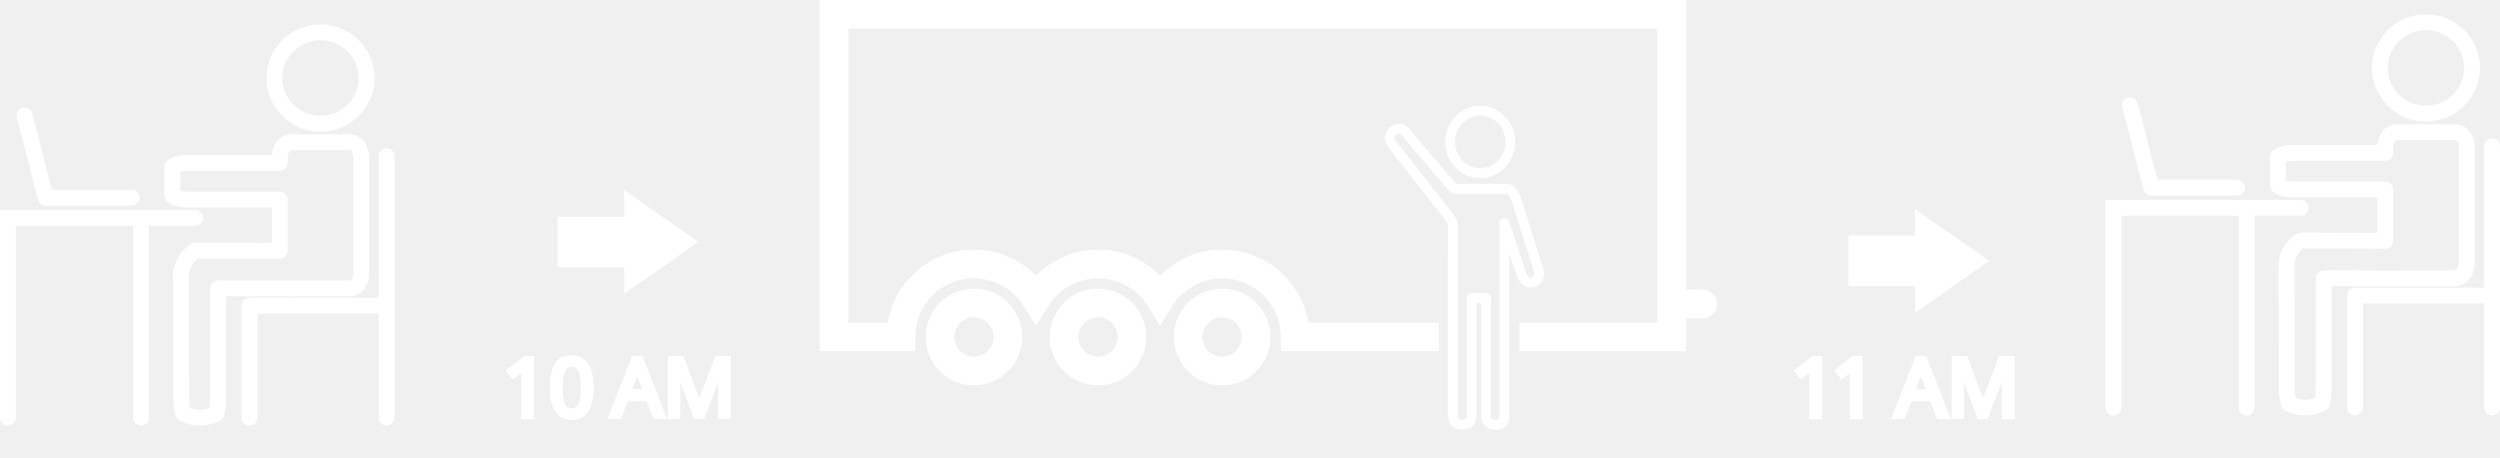
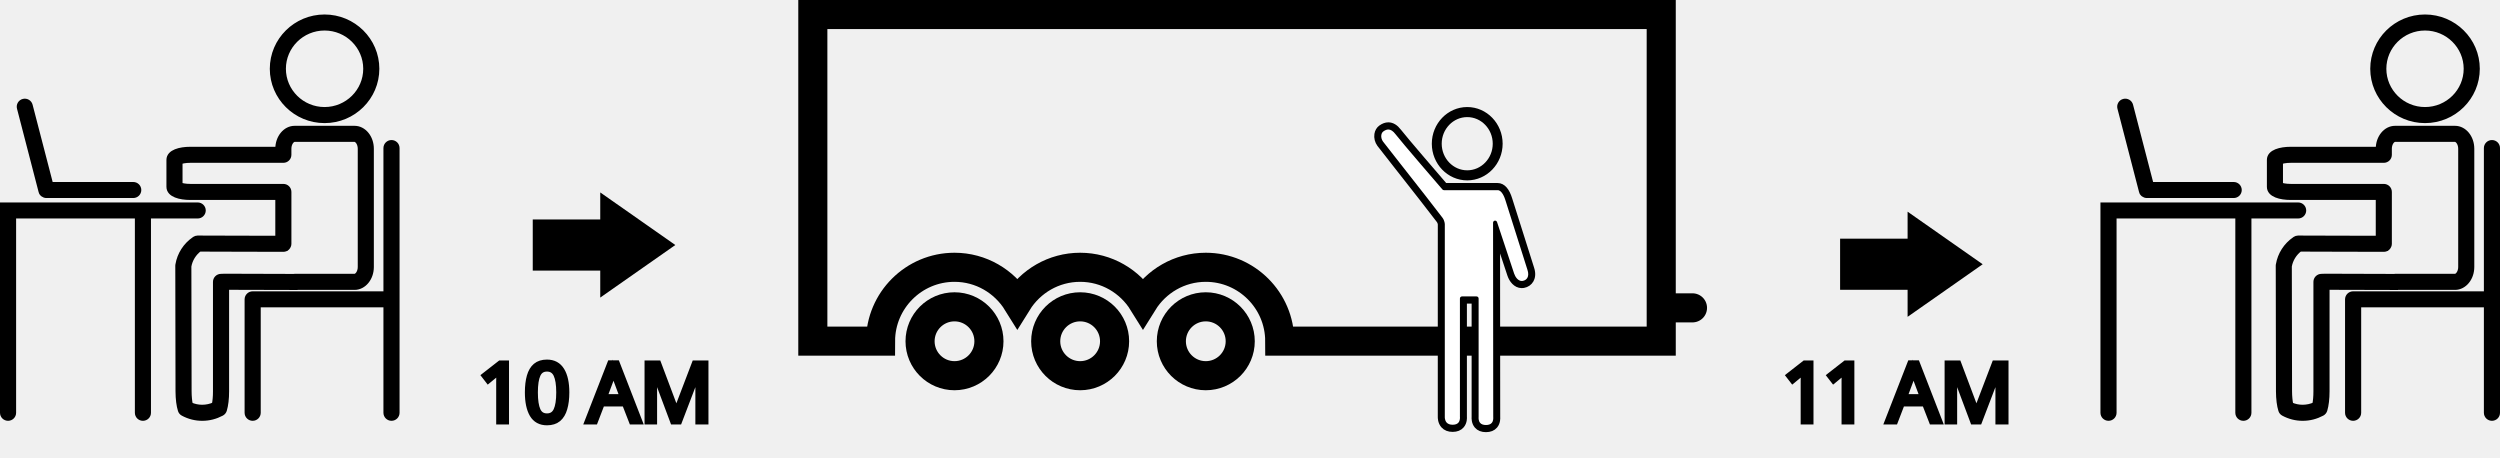
- <svg xmlns="http://www.w3.org/2000/svg" xmlns:xlink="http://www.w3.org/1999/xlink" version="1.1" id="Layer_1" x="0px" y="0px" width="435.152px" height="79.69px" viewBox="0 0 435.152 79.69" enable-background="new 0 0 435.152 79.69" xml:space="preserve">
-   <circle fill="none" stroke="#FFFFFF" stroke-width="5" stroke-miterlimit="10" cx="169.53" cy="58.653" r="5.919" />
-   <circle fill="none" stroke="#FFFFFF" stroke-width="5" stroke-miterlimit="10" cx="191.124" cy="58.653" r="5.919" />
-   <circle fill="none" stroke="#FFFFFF" stroke-width="5" stroke-miterlimit="10" cx="212.718" cy="58.653" r="5.919" />
-   <path fill="none" stroke="#FFFFFF" stroke-width="5" stroke-miterlimit="10" d="M264.491,58.631h26.504V2.5H145.182v56.131h11.636  c0.011-7.001,5.709-12.691,12.712-12.691c4.559,0,8.553,2.419,10.798,6.034c2.244-3.615,6.238-6.034,10.797-6.034  c4.558,0,8.552,2.419,10.797,6.032c2.244-3.613,6.238-6.032,10.797-6.032c7.003,0,12.701,5.69,12.712,12.691h25.016" />
-   <line fill="#FFFFFF" stroke="#FFFFFF" stroke-width="5" stroke-linecap="round" stroke-linejoin="round" stroke-miterlimit="10" x1="291.086" y1="52.911" x2="296.366" y2="52.911" />
-   <path fill="#FFFFFF" stroke="#FFFFFF" stroke-miterlimit="10" d="M422.264,2.991c4.917,0,8.915,3.961,8.915,8.832  c0,4.87-3.998,8.836-8.915,8.836c-4.914,0-8.912-3.966-8.912-8.836C413.352,6.952,417.35,2.991,422.264,2.991 M422.264,18.898  c3.94,0,7.146-3.172,7.146-7.075c0-3.9-3.205-7.076-7.146-7.076c-3.939,0-7.145,3.176-7.145,7.076  C415.12,15.727,418.325,18.898,422.264,18.898" />
-   <path fill="#FFFFFF" stroke="#FFFFFF" stroke-miterlimit="10" d="M399.183,25.729h15.115v-0.17c0-1.895,1.263-3.434,2.82-3.434h10.3  c1.553,0,2.816,1.539,2.816,3.434v20.337c0,1.89-1.264,3.429-2.816,3.429h-10.297v0.014l-11.765-0.031v17.947  c0.003,1.245-0.134,2.415-0.38,3.216c-0.069,0.221-0.225,0.408-0.428,0.518c-1.046,0.554-2.154,0.836-3.284,0.836h-0.044  c-1.122,0-2.216-0.274-3.244-0.822c-0.207-0.104-0.359-0.289-0.427-0.507c-0.25-0.774-0.398-1.944-0.402-3.215l-0.033-19.041  l-0.007-2.55v-0.003l0.011-0.139c0.003-0.018,0.008-0.035,0.012-0.054c0.289-1.734,1.292-3.299,2.766-4.31  c0.022-0.018,0.044-0.035,0.069-0.05c0.138-0.091,0.301-0.146,0.474-0.149l6.45,0.019l7.409,0.019v-7.156h-15.115  c-1.738,0-3.596-0.46-3.596-1.753v-4.635C395.587,26.188,397.445,25.729,399.183,25.729 M397.354,31.83  c0.29,0.123,0.942,0.279,1.829,0.279h15.998c0.489,0,0.884,0.391,0.884,0.88v8.922c0,0.056-0.007,0.109-0.018,0.16  c0,0.011-0.004,0.021-0.009,0.036c-0.003,0.021-0.01,0.04-0.018,0.061c-0.021,0.069-0.05,0.136-0.087,0.192  c-0.04,0.062-0.083,0.117-0.13,0.167c-0.04,0.04-0.083,0.073-0.126,0.109h-0.004c-0.047,0.028-0.099,0.058-0.149,0.079  c-0.104,0.044-0.224,0.068-0.348,0.068l-8.296-0.021l-6.142-0.019c-0.988,0.739-1.658,1.822-1.865,3.021l0.04,21.507  c0.004,0.894,0.088,1.738,0.225,2.342c0.674,0.301,1.373,0.453,2.09,0.453c0.735-0.004,1.455-0.152,2.147-0.467  c0.138-0.619,0.214-1.46,0.21-2.343v-18.81c0-0.486,0.397-0.88,0.884-0.88l0.633-0.022l11.835,0.036h0.003  c0.058-0.011,0.116-0.018,0.178-0.018h10.3c0.494,0,1.05-0.713,1.05-1.669V25.559c0-0.96-0.556-1.673-1.05-1.673h-10.3  c-0.5,0-1.054,0.713-1.054,1.673v1.05c0,0.485-0.395,0.876-0.884,0.876h-15.998c-0.887,0-1.539,0.156-1.829,0.279V31.83z" />
-   <path fill="#FFFFFF" stroke="#FFFFFF" stroke-miterlimit="10" d="M409.021,51.45v19.493c0,0.489,0.398,0.881,0.888,0.881  c0.484,0,0.884-0.392,0.884-0.881V52.326h22.089v18.617c0,0.489,0.398,0.881,0.887,0.881c0.489,0,0.884-0.392,0.884-0.881V25.449  c0-0.484-0.395-0.88-0.884-0.88c-0.488,0-0.887,0.396-0.887,0.88V50.57h-22.973C409.419,50.57,409.021,50.965,409.021,51.45" />
-   <path fill="#FFFFFF" stroke="#FFFFFF" stroke-miterlimit="10" d="M400.458,35.296h-33.476v35.647c0,0.489,0.396,0.881,0.885,0.881  c0.487,0,0.884-0.392,0.884-0.881V37.052h21.412v33.892c0,0.489,0.394,0.881,0.883,0.881c0.49,0,0.884-0.392,0.884-0.881V37.052  h8.528c0.489,0,0.887-0.394,0.887-0.88C401.344,35.687,400.947,35.296,400.458,35.296" />
-   <path fill="#FFFFFF" stroke="#FFFFFF" stroke-miterlimit="10" d="M369.887,18.555l3.712,14.322c0.004,0.011,0.008,0.022,0.011,0.033  c0.011,0.043,0.025,0.083,0.044,0.119c0.021,0.043,0.043,0.083,0.068,0.12v0.003c0.029,0.037,0.055,0.068,0.083,0.102  c0.008,0.007,0.019,0.019,0.025,0.025c0.029,0.029,0.058,0.054,0.087,0.076c0.076,0.058,0.159,0.102,0.246,0.131  c0.055,0.018,0.109,0.032,0.166,0.039c0.041,0.007,0.084,0.011,0.128,0.011h14.926c0.489,0,0.884-0.391,0.884-0.876  c0-0.489-0.395-0.88-0.884-0.88h-14.238l-3.546-13.663c-0.122-0.471-0.604-0.749-1.074-0.63  C370.05,17.606,369.764,18.084,369.887,18.555" />
-   <path fill="none" stroke="#FFFFFF" stroke-miterlimit="10" d="M260.287,74.32c-0.669,0-1.184-0.206-1.53-0.613  c-0.484-0.569-0.447-1.328-0.434-1.482V52.222h-1.811v19.94c0.014,0.159,0.057,0.927-0.427,1.498  c-0.345,0.408-0.857,0.615-1.523,0.615c-0.665,0-1.186-0.205-1.549-0.609c-0.521-0.581-0.509-1.367-0.504-1.493V49.491l0.004-10.371  c0,0-0.012-0.377-0.26-0.71c-0.989-1.332-4.501-5.799-7.065-9.06c-1.652-2.102-2.958-3.762-3.153-4.028  c-0.36-0.494-0.516-1.108-0.426-1.687c0.074-0.469,0.306-0.863,0.654-1.109c0.431-0.305,0.838-0.454,1.246-0.454  c0.63,0,1.225,0.362,1.768,1.075c0.91,1.194,7.063,8.335,7.944,9.356h9.075c0.871,0,1.571,0.802,2.028,2.317  c0.246,0.818,3.478,11.027,3.757,11.874c0.318,0.957,0.134,1.601-0.077,1.972c-0.263,0.462-0.712,0.771-1.267,0.872  c-0.098,0.018-0.198,0.026-0.295,0.026c-1.021,0-1.705-0.951-1.979-1.766c-0.191-0.562-1.446-4.352-2.253-6.787l0.026,31.21  c0.016,0.158,0.058,0.916-0.422,1.482C261.471,74.113,260.957,74.32,260.287,74.32 M256.161,51.493h2.513  c0.193,0,0.351,0.163,0.351,0.364v20.385c0,0.016-0.001,0.03-0.003,0.045c0,0.005-0.057,0.568,0.264,0.941  c0.208,0.241,0.545,0.364,1.002,0.364c0.456,0,0.792-0.122,0.997-0.363c0.317-0.371,0.255-0.935,0.255-0.941  c-0.002-0.014-0.003-0.03-0.003-0.046l-0.028-33.414c0-0.178,0.123-0.329,0.292-0.358s0.334,0.072,0.39,0.241  c0.026,0.08,2.654,8.017,2.935,8.848c0.2,0.59,0.665,1.279,1.319,1.279c0.057,0,0.115-0.005,0.174-0.017  c0.35-0.062,0.627-0.25,0.784-0.524c0.194-0.344,0.201-0.814,0.02-1.364c-0.282-0.848-3.519-11.074-3.766-11.894  c-0.163-0.544-0.623-1.808-1.358-1.808h-9.231c-0.1,0-0.195-0.044-0.262-0.121c-0.289-0.335-7.087-8.213-8.076-9.512  c-0.403-0.529-0.813-0.797-1.218-0.797c-0.263,0-0.541,0.105-0.852,0.326c-0.188,0.133-0.313,0.354-0.356,0.625  c-0.06,0.376,0.051,0.799,0.293,1.129c0.187,0.256,1.554,1.995,3.137,4.009c2.567,3.264,6.082,7.735,7.077,9.075  c0.391,0.525,0.405,1.09,0.406,1.152l-0.003,10.373v22.691c0,0.008-0.001,0.016-0.001,0.025c0,0.004-0.029,0.581,0.319,0.966  c0.226,0.248,0.572,0.374,1.032,0.374c0.453,0,0.787-0.122,0.993-0.363c0.321-0.376,0.259-0.951,0.258-0.957  c-0.001-0.014-0.003-0.031-0.003-0.045V51.857C255.81,51.656,255.967,51.493,256.161,51.493" />
-   <path fill="#FFFFFF" stroke="#FFFFFF" stroke-miterlimit="10" d="M257.651,30.502c-3.081,0-5.587-2.603-5.587-5.801  c0-3.199,2.506-5.803,5.587-5.803s5.587,2.604,5.587,5.803C263.238,27.899,260.732,30.502,257.651,30.502 M257.651,19.627  c-2.693,0-4.886,2.275-4.886,5.074c0,2.797,2.192,5.072,4.886,5.072c2.694,0,4.886-2.275,4.886-5.072  C262.537,21.902,260.345,19.627,257.651,19.627" />
+ <svg xmlns="http://www.w3.org/2000/svg" xmlns:xlink="http://www.w3.org/1999/xlink" version="1.1" id="Layer_1" x="0px" y="0px" width="429.67px" height="78.682px" viewBox="0 0 429.67 78.682" enable-background="new 0 0 429.67 78.682" xml:space="preserve">
+   <path fill="#FFFFFF" stroke="#000000" stroke-miterlimit="10" d="M365.131-141.428v-137.451V-141.428z" />
+   <line fill="none" stroke="#000000" stroke-width="7" stroke-miterlimit="10" x1="365.131" y1="-278.879" x2="365.131" y2="-141.428" />
+   <path fill="#FFFFFF" stroke="#000000" stroke-miterlimit="10" d="M273.325-143.871v-130.351V-143.871z" />
+   <line fill="none" stroke="#000000" stroke-width="7" stroke-miterlimit="10" x1="273.325" y1="-274.221" x2="273.325" y2="-143.871" />
+   <path fill="#FFFFFF" stroke="#000000" stroke-miterlimit="10" d="M319.229-141.428V-272.58V-141.428z" />
+   <line fill="none" stroke="#000000" stroke-width="7" stroke-miterlimit="10" x1="319.229" y1="-272.581" x2="319.229" y2="-141.428" />
+   <path fill="#FFFFFF" stroke="#000000" stroke-miterlimit="10" d="M250.295-188.497h114.678H250.295z" />
+   <line fill="none" stroke="#000000" stroke-width="5" stroke-miterlimit="10" x1="250.294" y1="-188.496" x2="364.973" y2="-188.496" />
+   <path fill="#FFFFFF" stroke="#000000" stroke-miterlimit="10" d="M135.616-231.058h229.515H135.616z" />
+   <line fill="none" stroke="#000000" stroke-width="5" stroke-miterlimit="10" x1="135.616" y1="-231.058" x2="365.131" y2="-231.058" />
+   <path fill="#FFFFFF" stroke="#000000" stroke-miterlimit="10" d="M227.422-198.913v-76.483V-198.913z" />
+   <line fill="none" stroke="#000000" stroke-width="7" stroke-miterlimit="10" x1="227.422" y1="-275.396" x2="227.422" y2="-198.913" />
+   <path fill="#FFFFFF" stroke="#000000" stroke-miterlimit="10" d="M181.519-198.913v-76.483V-198.913z" />
+   <line fill="none" stroke="#000000" stroke-width="7" stroke-miterlimit="10" x1="181.519" y1="-275.396" x2="181.519" y2="-198.913" />
+   <path fill="#FFFFFF" stroke="#000000" stroke-miterlimit="10" d="M135.616-275.396h229.515H135.616z" />
+   <line fill="none" stroke="#000000" stroke-width="7" stroke-miterlimit="10" x1="135.616" y1="-275.396" x2="365.131" y2="-275.396" />
+   <path fill="#FFFFFF" stroke="#000000" stroke-miterlimit="10" d="M139.106-198.913v-77.622V-198.913z" />
+   <line fill="none" stroke="#000000" stroke-width="7" stroke-miterlimit="10" x1="139.106" y1="-276.535" x2="139.106" y2="-198.913" />
+   <rect x="250.794" y="-188.593" fill="#FFFFFF" stroke="#000000" stroke-miterlimit="10" width="112.078" height="47.164" />
+   <g>
+     <rect x="261.587" y="-184.563" fill="#FFFFFF" stroke="#000000" stroke-miterlimit="10" width="88.893" height="23.589" />
+     <g>
+       <rect x="261.587" y="-184.563" fill="none" stroke="#000000" stroke-miterlimit="10" width="88.893" height="23.589" />
+       <text transform="matrix(1 0 0 1 290.5576 -165.7622)" fill="#17345C" stroke="#000000" stroke-miterlimit="10" font-family="'Helvetica-Bold'" font-size="16"> Inc.</text>
+     </g>
+   </g>
  <g>
    <defs>
-       <rect id="SVGID_1_" x="91.528" y="31.922" width="32.66" height="20.376" />
+       <rect id="SVGID_1_" x="-86.461" y="-494.099" width="612" height="792" />
    </defs>
    <clipPath id="SVGID_2_">
      <use xlink:href="#SVGID_1_" overflow="visible" />
    </clipPath>
-     <polygon clip-path="url(#SVGID_2_)" fill="#FFFFFF" stroke="#FFFFFF" stroke-miterlimit="10" points="97.544,46.006    109.146,46.006 109.146,50.186 120.678,42.109 109.146,34.035 109.146,38.215 97.544,38.215  " />
+     <path clip-path="url(#SVGID_2_)" fill="#17345C" stroke="#000000" stroke-miterlimit="10" d="M252.47-139.666h-3.872   c-1.329,0-2.407-1.078-2.407-2.407v-2.624c0-1.329,1.078-2.406,2.407-2.406h3.872c1.329,0,2.406,1.077,2.406,2.406v2.624   C254.876-140.744,253.799-139.666,252.47-139.666" />
+     <path clip-path="url(#SVGID_2_)" fill="none" stroke="#000000" stroke-width="0" stroke-miterlimit="10" d="M252.47-139.666h-3.872   c-1.329,0-2.407-1.078-2.407-2.407v-2.624c0-1.329,1.078-2.406,2.407-2.406h3.872c1.329,0,2.406,1.077,2.406,2.406v2.624   C254.876-140.744,253.799-139.666,252.47-139.666z" />
+     <circle clip-path="url(#SVGID_2_)" fill="none" stroke="#000000" stroke-width="5" stroke-miterlimit="10" cx="123.576" cy="-137.804" r="5.949" />
+     <circle clip-path="url(#SVGID_2_)" fill="none" stroke="#000000" stroke-width="5" stroke-miterlimit="10" cx="145.281" cy="-137.804" r="5.949" />
+     <circle clip-path="url(#SVGID_2_)" fill="none" stroke="#000000" stroke-width="5" stroke-miterlimit="10" cx="166.986" cy="-137.804" r="5.949" />
+     <polygon clip-path="url(#SVGID_2_)" fill="#F8FCFF" stroke="#000000" stroke-miterlimit="10" points="143.883,-182.06    143.883,-171.38 143.883,-170.733 142.791,-170.733 142.076,-171.599 135.088,-180.065 135.071,-180.065 135.071,-170.733    133.91,-170.733 133.91,-181.082 133.91,-182.06 135.002,-182.06 135.497,-181.461 142.705,-172.727 142.722,-172.727    142.722,-182.06  " />
+     <polygon clip-path="url(#SVGID_2_)" stroke="#000000" stroke-width="0" stroke-miterlimit="10" points="143.883,-182.06    143.883,-171.38 143.883,-170.733 142.791,-170.733 142.076,-171.599 135.088,-180.065 135.071,-180.065 135.071,-170.733    133.91,-170.733 133.91,-181.082 133.91,-182.06 135.002,-182.06 135.497,-181.461 142.705,-172.727 142.722,-172.727    142.722,-182.06  " />
+     <polygon clip-path="url(#SVGID_2_)" fill="#F8FCFF" stroke="#000000" stroke-miterlimit="10" points="151.445,-175.208    147.247,-175.208 147.247,-171.758 154.498,-171.758 154.498,-170.733 146.103,-170.733 146.103,-180.187 154.169,-180.187    154.169,-179.163 147.247,-179.163 147.247,-176.232 151.445,-176.232  " />
+     <polygon clip-path="url(#SVGID_2_)" stroke="#000000" stroke-width="0" stroke-miterlimit="10" points="151.445,-175.208    147.247,-175.208 147.247,-171.758 154.498,-171.758 154.498,-170.733 146.103,-170.733 146.103,-180.187 154.169,-180.187    154.169,-179.163 147.247,-179.163 147.247,-176.232 151.445,-176.232  " />
+     <polygon clip-path="url(#SVGID_2_)" fill="#F8FCFF" stroke="#000000" stroke-miterlimit="10" points="156.353,-180.187    158.954,-172.278 159.042,-172.278 161.695,-180.187 162.614,-180.187 165.286,-172.278 165.355,-172.278 167.975,-180.187    169.189,-180.187 165.944,-170.734 164.731,-170.734 162.181,-178.21 162.095,-178.21 159.544,-170.734 158.33,-170.734    155.069,-180.187  " />
+     <polygon clip-path="url(#SVGID_2_)" stroke="#000000" stroke-width="0" stroke-miterlimit="10" points="156.353,-180.187    158.954,-172.278 159.042,-172.278 161.695,-180.187 162.614,-180.187 165.286,-172.278 165.355,-172.278 167.975,-180.187    169.189,-180.187 165.944,-170.734 164.731,-170.734 162.181,-178.21 162.095,-178.21 159.544,-170.734 158.33,-170.734    155.069,-180.187  " />
+     <path clip-path="url(#SVGID_2_)" fill="#F8FCFF" stroke="#000000" stroke-miterlimit="10" d="M175.57-175.348h4.996l-2.447-5.359   h-0.103L175.57-175.348z M172.274-170.733l5.256-11.327h1.145l5.255,11.327h-1.265l-1.682-3.679h-5.846l-1.665,3.679H172.274z" />
+     <path clip-path="url(#SVGID_2_)" stroke="#000000" stroke-width="0" stroke-miterlimit="10" d="M175.57-175.348h4.996l-2.447-5.359   h-0.103L175.57-175.348z M172.274-170.733l5.256-11.327h1.145l5.255,11.327h-1.265l-1.682-3.679h-5.846l-1.665,3.679H172.274z" />
+     <polygon clip-path="url(#SVGID_2_)" fill="#F8FCFF" stroke="#000000" stroke-miterlimit="10" points="192.932,-180.187    188.248,-170.734 187.138,-170.734 182.437,-180.187 183.756,-180.187 187.676,-172.087 187.781,-172.087 191.701,-180.187  " />
+     <polygon clip-path="url(#SVGID_2_)" stroke="#000000" stroke-width="0" stroke-miterlimit="10" points="192.932,-180.187    188.248,-170.734 187.138,-170.734 182.437,-180.187 183.756,-180.187 187.676,-172.087 187.781,-172.087 191.701,-180.187  " />
+     <polygon clip-path="url(#SVGID_2_)" fill="#F8FCFF" stroke="#000000" stroke-miterlimit="10" points="199.504,-175.208    195.307,-175.208 195.307,-171.758 202.558,-171.758 202.558,-170.733 194.163,-170.733 194.163,-180.187 202.229,-180.187    202.229,-179.163 195.307,-179.163 195.307,-176.232 199.504,-176.232  " />
+     <polygon clip-path="url(#SVGID_2_)" stroke="#000000" stroke-width="0" stroke-miterlimit="10" points="199.504,-175.208    195.307,-175.208 195.307,-171.758 202.558,-171.758 202.558,-170.733 194.163,-170.733 194.163,-180.187 202.229,-180.187    202.229,-179.163 195.307,-179.163 195.307,-176.232 199.504,-176.232  " />
+     <polygon clip-path="url(#SVGID_2_)" fill="#F8FCFF" stroke="#000000" stroke-miterlimit="10" points="213.276,-180.187    213.276,-170.734 212.2,-170.734 205.522,-178.349 205.505,-178.349 205.505,-170.734 204.36,-170.734 204.36,-180.187    205.419,-180.187 212.097,-172.556 212.114,-172.556 212.114,-180.187  " />
+     <polygon clip-path="url(#SVGID_2_)" stroke="#000000" stroke-width="0" stroke-miterlimit="10" points="213.276,-180.187    213.276,-170.734 212.2,-170.734 205.522,-178.349 205.505,-178.349 205.505,-170.734 204.36,-170.734 204.36,-180.187    205.419,-180.187 212.097,-172.556 212.114,-172.556 212.114,-180.187  " />
+     <path clip-path="url(#SVGID_2_)" fill="#F8FCFF" stroke="#000000" stroke-miterlimit="10" d="M224.116-180.187v6.192   c0,2.238-1.892,3.539-4.406,3.539c-2.515,0-4.406-1.301-4.406-3.539v-6.192h1.145v6.192c0,1.596,1.423,2.515,3.261,2.515   c1.856,0,3.261-0.919,3.261-2.515v-6.192H224.116z" />
+     <path clip-path="url(#SVGID_2_)" stroke="#000000" stroke-width="0" stroke-miterlimit="10" d="M224.116-180.187v6.192   c0,2.238-1.892,3.539-4.406,3.539c-2.515,0-4.406-1.301-4.406-3.539v-6.192h1.145v6.192c0,1.596,1.423,2.515,3.261,2.515   c1.856,0,3.261-0.919,3.261-2.515v-6.192H224.116z" />
+     <polygon clip-path="url(#SVGID_2_)" fill="#F8FCFF" stroke="#000000" stroke-miterlimit="10" points="231.574,-175.208    227.376,-175.208 227.376,-171.758 234.588,-171.758 234.588,-170.733 226.231,-170.733 226.231,-180.187 234.298,-180.187    234.298,-179.163 227.376,-179.163 227.376,-176.232 231.574,-176.232  " />
+     <polygon clip-path="url(#SVGID_2_)" stroke="#000000" stroke-width="0" stroke-miterlimit="10" points="231.574,-175.208    227.376,-175.208 227.376,-171.758 234.588,-171.758 234.588,-170.733 226.231,-170.733 226.231,-180.187 234.298,-180.187    234.298,-179.163 227.376,-179.163 227.376,-176.232 231.574,-176.232  " />
+     <path clip-path="url(#SVGID_2_)" fill="#F8FCFF" stroke="#000000" stroke-miterlimit="10" d="M136.241-162.658   c0.994,0,1.507-0.267,1.979-0.687c0.418-0.409,0.665-0.983,0.665-1.598c0-0.616-0.236-1.168-0.635-1.579   c-0.482-0.429-0.995-0.718-2.009-0.718h-1.803v4.582H136.241z M133.914-162.197v-5.493h2.347c1.179,0,1.835,0.328,2.399,0.861   c0.491,0.482,0.769,1.148,0.769,1.886c0,0.737-0.278,1.413-0.791,1.917c-0.563,0.512-1.218,0.829-2.377,0.829H133.914z" />
+     <path clip-path="url(#SVGID_2_)" fill="none" stroke="#000000" stroke-width="0" stroke-miterlimit="10" d="M136.241-162.658   c0.994,0,1.507-0.267,1.979-0.687c0.418-0.409,0.665-0.983,0.665-1.598c0-0.616-0.236-1.168-0.635-1.579   c-0.482-0.429-0.995-0.718-2.009-0.718h-1.803v4.582H136.241z M133.914-162.197v-5.493h2.347c1.179,0,1.835,0.328,2.399,0.861   c0.491,0.482,0.769,1.148,0.769,1.886c0,0.737-0.278,1.413-0.791,1.917c-0.563,0.512-1.218,0.829-2.377,0.829H133.914z" />
+     <polygon clip-path="url(#SVGID_2_)" fill="#F8FCFF" stroke="#000000" stroke-miterlimit="10" points="150.209,-164.882    147.699,-164.882 147.699,-162.659 152.023,-162.659 152.023,-162.196 147.175,-162.196 147.175,-167.689 151.83,-167.689    151.83,-167.239 147.699,-167.239 147.699,-165.343 150.209,-165.343  " />
+     <polygon clip-path="url(#SVGID_2_)" fill="none" stroke="#000000" stroke-width="0" stroke-miterlimit="10" points="   150.209,-164.882 147.699,-164.882 147.699,-162.659 152.023,-162.659 152.023,-162.196 147.175,-162.196 147.175,-167.689    151.83,-167.689 151.83,-167.239 147.699,-167.239 147.699,-165.343 150.209,-165.343  " />
+     <polygon clip-path="url(#SVGID_2_)" fill="#F8FCFF" stroke="#000000" stroke-miterlimit="10" points="164.66,-167.689    164.66,-162.196 164.168,-162.196 160.058,-166.89 160.049,-166.89 160.049,-162.196 159.525,-162.196 159.525,-167.689    160.028,-167.689 164.138,-163.005 164.147,-163.005 164.147,-167.689  " />
+     <polygon clip-path="url(#SVGID_2_)" fill="none" stroke="#000000" stroke-width="0" stroke-miterlimit="10" points="   164.66,-167.689 164.66,-162.196 164.168,-162.196 160.058,-166.89 160.049,-166.89 160.049,-162.196 159.525,-162.196    159.525,-167.689 160.028,-167.689 164.138,-163.005 164.147,-163.005 164.147,-167.689  " />
+     <polygon clip-path="url(#SVGID_2_)" fill="#F8FCFF" stroke="#000000" stroke-miterlimit="10" points="171.999,-167.689    177.03,-167.689 177.03,-167.239 174.775,-167.239 174.775,-162.196 174.262,-162.196 174.262,-167.239 171.999,-167.239  " />
+     <polygon clip-path="url(#SVGID_2_)" fill="none" stroke="#000000" stroke-width="0" stroke-miterlimit="10" points="   171.999,-167.689 177.03,-167.689 177.03,-167.239 174.775,-167.239 174.775,-162.196 174.262,-162.196 174.262,-167.239    171.999,-167.239  " />
+     <rect x="184.369" y="-167.689" clip-path="url(#SVGID_2_)" fill="#F8FCFF" stroke="#000000" stroke-miterlimit="10" width="0.522" height="5.493" />
+     <rect x="184.369" y="-167.689" clip-path="url(#SVGID_2_)" fill="none" stroke="#000000" stroke-width="0" stroke-miterlimit="10" width="0.522" height="5.493" />
+     <path clip-path="url(#SVGID_2_)" fill="#F8FCFF" stroke="#000000" stroke-miterlimit="10" d="M197.354-166.665   c-0.359-0.307-1.148-0.718-2.234-0.718c-0.82,0-1.763,0.298-1.763,1.107c0,0.8,1.087,0.84,2.101,0.901   c1.004,0.052,2.655,0.145,2.655,1.548c0,1.231-1.24,1.773-2.655,1.773c-1.445,0-2.336-0.583-2.941-1.127l0.318-0.357   c0.522,0.45,1.331,1.034,2.633,1.034c1.138,0,2.121-0.41,2.121-1.26c0-0.954-1.157-1.066-2.131-1.118   c-1.229-0.072-2.623-0.143-2.623-1.363c0-1.199,1.291-1.588,2.296-1.588c1.177,0,2.11,0.472,2.551,0.82L197.354-166.665z" />
+     <path clip-path="url(#SVGID_2_)" fill="none" stroke="#000000" stroke-width="0" stroke-miterlimit="10" d="M197.354-166.665   c-0.359-0.307-1.148-0.718-2.234-0.718c-0.82,0-1.763,0.298-1.763,1.107c0,0.8,1.087,0.84,2.101,0.901   c1.004,0.052,2.655,0.145,2.655,1.548c0,1.231-1.24,1.773-2.655,1.773c-1.445,0-2.336-0.583-2.941-1.127l0.318-0.357   c0.522,0.45,1.331,1.034,2.633,1.034c1.138,0,2.121-0.41,2.121-1.26c0-0.954-1.157-1.066-2.131-1.118   c-1.229-0.072-2.623-0.143-2.623-1.363c0-1.199,1.291-1.588,2.296-1.588c1.177,0,2.11,0.472,2.551,0.82L197.354-166.665z" />
+     <polygon clip-path="url(#SVGID_2_)" fill="#F8FCFF" stroke="#000000" stroke-miterlimit="10" points="204.733,-167.689    209.765,-167.689 209.765,-167.239 207.51,-167.239 207.51,-162.196 206.997,-162.196 206.997,-167.239 204.733,-167.239  " />
+     <polygon clip-path="url(#SVGID_2_)" fill="none" stroke="#000000" stroke-width="0" stroke-miterlimit="10" points="   204.733,-167.689 209.765,-167.689 209.765,-167.239 207.51,-167.239 207.51,-162.196 206.997,-162.196 206.997,-167.239    204.733,-167.239  " />
+     <path clip-path="url(#SVGID_2_)" fill="#F8FCFF" stroke="#000000" stroke-miterlimit="10" d="M217.625-167.239v2.214h2.91   c0.791,0,1.292-0.501,1.292-1.107c0-0.255-0.103-0.501-0.287-0.696c-0.297-0.277-0.594-0.411-1.239-0.411H217.625z    M217.104-162.196v-5.493h3.197c0.83,0,1.27,0.204,1.629,0.552c0.257,0.267,0.421,0.616,0.421,1.005   c0,0.78-0.554,1.383-1.456,1.496l1.487,2.44h-0.595l-1.426-2.368h-2.736v2.368H217.104z" />
+     <path clip-path="url(#SVGID_2_)" fill="none" stroke="#000000" stroke-width="0" stroke-miterlimit="10" d="M217.625-167.239v2.214   h2.91c0.791,0,1.292-0.501,1.292-1.107c0-0.255-0.103-0.501-0.287-0.696c-0.297-0.277-0.594-0.411-1.239-0.411H217.625z    M217.104-162.196v-5.493h3.197c0.83,0,1.27,0.204,1.629,0.552c0.257,0.267,0.421,0.616,0.421,1.005   c0,0.78-0.554,1.383-1.456,1.496l1.487,2.44h-0.595l-1.426-2.368h-2.736v2.368H217.104z" />
+     <polygon clip-path="url(#SVGID_2_)" fill="#F8FCFF" stroke="#000000" stroke-miterlimit="10" points="234.598,-167.689    232.2,-164.81 232.2,-162.196 231.676,-162.196 231.676,-164.81 229.278,-167.689 229.924,-167.689 231.953,-165.281    233.992,-167.689  " />
+     <polygon clip-path="url(#SVGID_2_)" fill="none" stroke="#000000" stroke-width="0" stroke-miterlimit="10" points="   234.598,-167.689 232.2,-164.81 232.2,-162.196 231.676,-162.196 231.676,-164.81 229.278,-167.689 229.924,-167.689    231.953,-165.281 233.992,-167.689  " />
+     <path clip-path="url(#SVGID_2_)" fill="#79A7D1" stroke="#000000" stroke-miterlimit="10" d="M124.636-175.541   c0-2.468-2.001-4.469-4.469-4.469c-2.466,0-4.467,2.001-4.467,4.469c0,0.241,0.019,0.478,0.055,0.709   c0.03,0.186,0.072,0.37,0.124,0.549h-0.002c0.848,3.123,3.155,8.228,3.922,9.767h0.001c0.068,0.134,0.206,0.229,0.367,0.229   c0.163,0,0.303-0.093,0.37-0.229c0.767-1.539,3.072-6.644,3.92-9.767h-0.001C124.572-174.683,124.636-175.104,124.636-175.541" />
+     <path clip-path="url(#SVGID_2_)" fill="none" stroke="#000000" stroke-width="0" stroke-miterlimit="10" d="M124.636-175.541   c0-2.468-2.001-4.469-4.469-4.469c-2.466,0-4.467,2.001-4.467,4.469c0,0.241,0.019,0.478,0.055,0.709   c0.03,0.186,0.072,0.37,0.124,0.549h-0.002c0.848,3.123,3.155,8.228,3.922,9.767h0.001c0.068,0.134,0.206,0.229,0.367,0.229   c0.163,0,0.303-0.093,0.37-0.229c0.767-1.539,3.072-6.644,3.92-9.767h-0.001C124.572-174.683,124.636-175.104,124.636-175.541" />
+     <path clip-path="url(#SVGID_2_)" fill="#79A7D1" stroke="#000000" stroke-miterlimit="10" d="M113.107-181.338   c-1.156,0-2.095,0.939-2.095,2.095v14.223c0,1.154,0.939,2.095,2.095,2.095h14.223c1.154,0,2.095-0.941,2.095-2.095v-14.223   c0-1.156-0.941-2.095-2.095-2.095H113.107z M127.331-162.191h-14.223c-1.56,0-2.829-1.269-2.829-2.829v-14.223   c0-1.56,1.269-2.829,2.829-2.829h14.223c1.56,0,2.829,1.269,2.829,2.829v14.223C130.16-163.46,128.891-162.191,127.331-162.191" />
+     <path clip-path="url(#SVGID_2_)" fill="none" stroke="#000000" stroke-width="0" stroke-miterlimit="10" d="M113.107-181.338   c-1.156,0-2.095,0.939-2.095,2.095v14.223c0,1.154,0.939,2.095,2.095,2.095h14.223c1.154,0,2.095-0.941,2.095-2.095v-14.223   c0-1.156-0.941-2.095-2.095-2.095H113.107z M127.331-162.191h-14.223c-1.56,0-2.829-1.269-2.829-2.829v-14.223   c0-1.56,1.269-2.829,2.829-2.829h14.223c1.56,0,2.829,1.269,2.829,2.829v14.223C130.16-163.46,128.891-162.191,127.331-162.191" />
+     <path clip-path="url(#SVGID_2_)" fill="#FFFFFF" stroke="#000000" stroke-miterlimit="10" d="M122.701-176.967   c-0.51-1.099-1.521-0.511-2.532-0.492c-1.012-0.019-2.023-0.607-2.533,0.492c-0.498,1.496,0.374,2.17,0.526,3.572   c0.153,1.402,0.374,1.867,0.679,1.86c0.351-0.008,0.567-0.508,0.829-1.357c0.179-0.578,0.342-0.732,0.499-0.732   c0.158,0,0.321,0.154,0.498,0.732c0.262,0.848,0.479,1.349,0.831,1.357c0.303,0.007,0.526-0.458,0.678-1.86   C122.328-174.797,123.2-175.471,122.701-176.967" />
+     <path clip-path="url(#SVGID_2_)" fill="none" stroke="#000000" stroke-width="0" stroke-miterlimit="10" d="M122.701-176.967   c-0.51-1.099-1.521-0.511-2.532-0.492c-1.012-0.019-2.023-0.607-2.533,0.492c-0.498,1.496,0.374,2.17,0.526,3.572   c0.153,1.402,0.374,1.867,0.679,1.86c0.351-0.008,0.567-0.508,0.829-1.357c0.179-0.578,0.342-0.732,0.499-0.732   c0.158,0,0.321,0.154,0.498,0.732c0.262,0.848,0.479,1.349,0.831,1.357c0.303,0.007,0.526-0.458,0.678-1.86   C122.328-174.797,123.2-175.471,122.701-176.967" />
+     <path clip-path="url(#SVGID_2_)" fill="none" stroke="#000000" stroke-width="3" stroke-miterlimit="10" d="M395.862-137.826" />
+     <path clip-path="url(#SVGID_2_)" fill="none" stroke="#000000" stroke-width="3" stroke-miterlimit="10" d="M250.294-137.826" />
+     <path clip-path="url(#SVGID_2_)" fill="none" stroke="#000000" stroke-width="3" stroke-miterlimit="10" d="M94.063-137.804" />
+     <path clip-path="url(#SVGID_2_)" fill="none" stroke="#000000" stroke-width="3" stroke-miterlimit="10" d="M78.656-137.804" />
+     <path clip-path="url(#SVGID_2_)" fill="none" stroke="#000000" stroke-width="5" stroke-miterlimit="10" d="M99.102-194.244v56.418   h11.696c0.011-7.037,5.739-12.757,12.777-12.757c4.582,0,8.598,2.432,10.852,6.065c2.257-3.633,6.272-6.065,10.854-6.065   s8.596,2.432,10.852,6.065c2.257-3.633,6.271-6.065,10.852-6.065c7.039,0,12.767,5.72,12.778,12.757h65.9v-56.418H99.102z" />
+     <line clip-path="url(#SVGID_2_)" fill="none" stroke="#000000" stroke-width="5" stroke-linecap="round" stroke-linejoin="round" stroke-miterlimit="10" x1="245.755" y1="-143.575" x2="251.062" y2="-143.575" />
+     <circle clip-path="url(#SVGID_2_)" fill="none" stroke="#000000" stroke-width="5" stroke-miterlimit="10" cx="164.048" cy="58.652" r="5.919" />
+     <circle clip-path="url(#SVGID_2_)" fill="none" stroke="#000000" stroke-width="5" stroke-miterlimit="10" cx="185.642" cy="58.652" r="5.919" />
+     <circle clip-path="url(#SVGID_2_)" fill="none" stroke="#000000" stroke-width="5" stroke-miterlimit="10" cx="207.236" cy="58.652" r="5.919" />
+     <path clip-path="url(#SVGID_2_)" fill="none" stroke="#000000" stroke-width="5" stroke-miterlimit="10" d="M139.699,2.5v56.131   h11.636c0.012-7.001,5.709-12.693,12.713-12.693c4.558,0,8.552,2.42,10.797,6.034c2.244-3.614,6.238-6.034,10.797-6.034   s8.553,2.419,10.797,6.034c2.245-3.615,6.238-6.034,10.797-6.034c7.003,0,12.701,5.692,12.713,12.693h65.563V2.5H139.699z" />
+     <line clip-path="url(#SVGID_2_)" fill="none" stroke="#000000" stroke-width="5" stroke-linecap="round" stroke-linejoin="round" stroke-miterlimit="10" x1="285.604" y1="52.91" x2="290.884" y2="52.91" />
+     <path clip-path="url(#SVGID_2_)" stroke="#000000" stroke-miterlimit="10" d="M416.782,2.99c4.917,0,8.915,3.961,8.915,8.832   c0,4.87-3.998,8.836-8.915,8.836c-4.914,0-8.912-3.966-8.912-8.836C407.87,6.951,411.868,2.99,416.782,2.99 M416.782,18.897   c3.94,0,7.146-3.172,7.146-7.075c0-3.9-3.205-7.076-7.146-7.076c-3.939,0-7.145,3.176-7.145,7.076   C409.638,15.726,412.843,18.897,416.782,18.897" />
+     <path clip-path="url(#SVGID_2_)" stroke="#000000" stroke-miterlimit="10" d="M393.701,25.728h15.115v-0.17   c0-1.895,1.263-3.434,2.82-3.434h10.3c1.553,0,2.816,1.539,2.816,3.434v20.337c0,1.89-1.264,3.429-2.816,3.429H411.64v0.014   l-11.765-0.031v17.947c0.003,1.245-0.134,2.415-0.38,3.216c-0.069,0.221-0.225,0.408-0.428,0.518   c-1.046,0.554-2.154,0.836-3.284,0.836h-0.044c-1.122,0-2.216-0.274-3.244-0.822c-0.207-0.104-0.359-0.289-0.427-0.507   c-0.25-0.774-0.398-1.944-0.402-3.215l-0.033-19.041l-0.007-2.55v-0.003l0.011-0.139c0.003-0.018,0.008-0.035,0.012-0.054   c0.289-1.734,1.292-3.299,2.766-4.31c0.022-0.018,0.044-0.035,0.069-0.05c0.138-0.091,0.301-0.146,0.474-0.149l6.45,0.019   l7.409,0.019v-7.156h-15.115c-1.738,0-3.596-0.46-3.596-1.753v-4.635C390.105,26.188,391.963,25.728,393.701,25.728    M391.872,31.829c0.29,0.123,0.942,0.279,1.829,0.279h15.998c0.489,0,0.884,0.391,0.884,0.88v8.922c0,0.056-0.007,0.109-0.018,0.16   c0,0.011-0.004,0.021-0.009,0.036c-0.003,0.021-0.01,0.04-0.018,0.061c-0.021,0.069-0.05,0.136-0.087,0.192   c-0.04,0.062-0.083,0.117-0.13,0.167c-0.04,0.04-0.083,0.073-0.126,0.109h-0.004c-0.047,0.028-0.099,0.058-0.149,0.079   c-0.104,0.044-0.224,0.068-0.348,0.068l-8.296-0.021l-6.142-0.019c-0.988,0.739-1.658,1.822-1.865,3.021l0.04,21.507   c0.004,0.894,0.088,1.738,0.225,2.342c0.674,0.301,1.373,0.453,2.09,0.453c0.735-0.004,1.455-0.152,2.147-0.467   c0.138-0.619,0.214-1.46,0.21-2.343v-18.81c0-0.486,0.397-0.88,0.884-0.88l0.633-0.022l11.835,0.036h0.003   c0.058-0.011,0.116-0.018,0.178-0.018h10.3c0.494,0,1.05-0.713,1.05-1.669V25.558c0-0.96-0.556-1.673-1.05-1.673h-10.3   c-0.5,0-1.054,0.713-1.054,1.673v1.05c0,0.485-0.395,0.876-0.884,0.876h-15.998c-0.887,0-1.539,0.156-1.829,0.279V31.829z" />
+     <path clip-path="url(#SVGID_2_)" stroke="#000000" stroke-miterlimit="10" d="M403.539,51.449v19.493   c0,0.489,0.398,0.881,0.888,0.881c0.484,0,0.884-0.392,0.884-0.881V52.325h22.089v18.617c0,0.489,0.398,0.881,0.887,0.881   c0.489,0,0.884-0.392,0.884-0.881V25.448c0-0.484-0.395-0.88-0.884-0.88c-0.488,0-0.887,0.396-0.887,0.88v25.121h-22.973   C403.938,50.569,403.539,50.964,403.539,51.449" />
+     <path clip-path="url(#SVGID_2_)" stroke="#000000" stroke-miterlimit="10" d="M394.976,35.295H361.5v35.647   c0,0.489,0.396,0.881,0.885,0.881c0.487,0,0.884-0.392,0.884-0.881V37.051h21.412v33.892c0,0.489,0.394,0.881,0.883,0.881   c0.49,0,0.884-0.392,0.884-0.881V37.051h8.528c0.489,0,0.887-0.394,0.887-0.88C395.862,35.686,395.465,35.295,394.976,35.295" />
+     <path clip-path="url(#SVGID_2_)" stroke="#000000" stroke-miterlimit="10" d="M364.405,18.554l3.712,14.322   c0.004,0.011,0.008,0.022,0.011,0.033c0.011,0.043,0.025,0.083,0.044,0.119c0.021,0.043,0.043,0.083,0.068,0.12v0.003   c0.029,0.037,0.055,0.068,0.083,0.102c0.008,0.007,0.019,0.019,0.025,0.025c0.029,0.029,0.058,0.054,0.087,0.076   c0.076,0.058,0.159,0.102,0.246,0.131c0.055,0.018,0.109,0.032,0.166,0.039c0.041,0.007,0.084,0.011,0.128,0.011h14.926   c0.489,0,0.884-0.391,0.884-0.876c0-0.489-0.395-0.88-0.884-0.88h-14.238l-3.546-13.663c-0.122-0.471-0.604-0.749-1.074-0.63   C364.568,17.605,364.282,18.083,364.405,18.554" />
+     <path clip-path="url(#SVGID_2_)" fill="#FFFFFF" stroke="#000000" stroke-miterlimit="10" d="M255.389,73.773   c-0.669,0-1.185-0.206-1.531-0.613c-0.483-0.569-0.447-1.328-0.433-1.482V51.675h-1.812v19.941   c0.015,0.158,0.058,0.926-0.427,1.498c-0.344,0.407-0.857,0.614-1.523,0.614c-0.664,0-1.186-0.205-1.549-0.609   c-0.521-0.581-0.509-1.367-0.504-1.493V48.944l0.004-10.37c0,0-0.012-0.378-0.26-0.71c-0.989-1.332-4.501-5.8-7.065-9.061   c-1.651-2.102-2.957-3.762-3.152-4.028c-0.361-0.493-0.517-1.108-0.426-1.687c0.073-0.469,0.306-0.863,0.653-1.109   c0.432-0.305,0.838-0.454,1.246-0.454c0.63,0,1.226,0.362,1.769,1.075c0.909,1.194,7.062,8.335,7.943,9.356h9.075   c0.871,0,1.572,0.802,2.029,2.318c0.246,0.817,3.477,11.026,3.757,11.873c0.318,0.957,0.133,1.601-0.078,1.972   c-0.262,0.462-0.712,0.771-1.266,0.873c-0.099,0.017-0.198,0.025-0.295,0.025c-1.021,0-1.705-0.951-1.98-1.766   c-0.19-0.562-1.446-4.352-2.253-6.787l0.027,31.211c0.015,0.157,0.057,0.915-0.422,1.483   C256.572,73.566,256.059,73.773,255.389,73.773 M251.263,50.946h2.512c0.194,0,0.352,0.163,0.352,0.364v20.385   c0,0.016-0.001,0.03-0.003,0.046c0,0.004-0.058,0.567,0.264,0.94c0.208,0.241,0.545,0.364,1.002,0.364   c0.456,0,0.792-0.122,0.997-0.362c0.316-0.372,0.255-0.936,0.255-0.941c-0.002-0.015-0.003-0.031-0.003-0.047l-0.029-33.413   c0-0.179,0.123-0.33,0.292-0.359s0.334,0.072,0.391,0.241c0.025,0.08,2.653,8.017,2.935,8.848c0.2,0.59,0.665,1.279,1.319,1.279   c0.057,0,0.114-0.005,0.174-0.017c0.349-0.062,0.627-0.25,0.784-0.524c0.193-0.343,0.2-0.814,0.019-1.364   c-0.282-0.848-3.518-11.074-3.765-11.893c-0.163-0.544-0.623-1.809-1.359-1.809h-9.23c-0.101,0-0.195-0.044-0.263-0.121   c-0.289-0.335-7.087-8.213-8.076-9.512c-0.402-0.529-0.812-0.797-1.218-0.797c-0.262,0-0.541,0.105-0.851,0.326   c-0.188,0.133-0.314,0.354-0.357,0.625c-0.059,0.377,0.051,0.799,0.293,1.129c0.188,0.257,1.555,1.995,3.138,4.009   c2.566,3.264,6.081,7.735,7.076,9.075c0.392,0.525,0.405,1.09,0.406,1.152l-0.003,10.373v22.691c0,0.008-0.001,0.017-0.001,0.025   c0,0.004-0.029,0.582,0.32,0.966c0.225,0.248,0.571,0.374,1.031,0.374c0.453,0,0.787-0.122,0.993-0.363   c0.321-0.376,0.26-0.951,0.258-0.957c-0.001-0.014-0.003-0.031-0.003-0.045V51.311C250.911,51.109,251.068,50.946,251.263,50.946" />
+     <path clip-path="url(#SVGID_2_)" fill="#FFFFFF" d="M251.263,50.946h2.512c0.194,0,0.352,0.163,0.352,0.364v20.385   c0,0.016-0.001,0.03-0.003,0.046c0,0.004-0.058,0.567,0.264,0.94c0.208,0.241,0.545,0.364,1.002,0.364   c0.456,0,0.792-0.122,0.997-0.362c0.316-0.372,0.255-0.936,0.255-0.941c-0.002-0.015-0.003-0.031-0.003-0.047l-0.029-33.413   c0-0.179,0.123-0.33,0.292-0.359s0.334,0.072,0.391,0.241c0.025,0.08,2.653,8.017,2.935,8.848c0.2,0.59,0.665,1.279,1.319,1.279   c0.057,0,0.114-0.005,0.174-0.017c0.349-0.062,0.627-0.25,0.784-0.524c0.193-0.343,0.2-0.814,0.019-1.364   c-0.282-0.848-3.518-11.074-3.765-11.893c-0.163-0.544-0.623-1.809-1.359-1.809h-9.23c-0.101,0-0.195-0.044-0.263-0.121   c-0.289-0.335-7.087-8.213-8.076-9.512c-0.402-0.529-0.812-0.797-1.218-0.797c-0.262,0-0.541,0.105-0.851,0.326   c-0.188,0.133-0.314,0.354-0.357,0.625c-0.059,0.377,0.051,0.799,0.293,1.129c0.188,0.257,1.555,1.995,3.138,4.009   c2.566,3.264,6.081,7.735,7.076,9.075c0.392,0.525,0.405,1.09,0.406,1.152l-0.003,10.373v22.691c0,0.008-0.001,0.017-0.001,0.025   c0,0.004-0.029,0.582,0.32,0.966c0.225,0.248,0.571,0.374,1.031,0.374c0.453,0,0.787-0.122,0.993-0.363   c0.321-0.376,0.26-0.951,0.258-0.957c-0.001-0.014-0.003-0.031-0.003-0.045V51.311C250.911,51.109,251.068,50.946,251.263,50.946z" />
+     <path clip-path="url(#SVGID_2_)" fill="#FFFFFF" stroke="#000000" stroke-miterlimit="10" d="M252.169,30.501   c-3.081,0-5.587-2.603-5.587-5.801c0-3.199,2.506-5.803,5.587-5.803s5.587,2.604,5.587,5.803   C257.756,27.898,255.25,30.501,252.169,30.501 M252.169,19.626c-2.693,0-4.886,2.275-4.886,5.074c0,2.797,2.192,5.072,4.886,5.072   c2.694,0,4.886-2.275,4.886-5.072C257.055,21.901,254.863,19.626,252.169,19.626" />
+     <path clip-path="url(#SVGID_2_)" fill="none" stroke="#000000" stroke-width="0.5" stroke-miterlimit="10" d="M252.169,30.501   c-3.081,0-5.587-2.603-5.587-5.801c0-3.199,2.506-5.803,5.587-5.803s5.587,2.604,5.587,5.803   C257.756,27.898,255.25,30.501,252.169,30.501z M252.169,19.626c-2.693,0-4.886,2.275-4.886,5.074c0,2.797,2.192,5.072,4.886,5.072   c2.694,0,4.886-2.275,4.886-5.072C257.055,21.901,254.863,19.626,252.169,19.626z" />
+     <g clip-path="url(#SVGID_2_)">
+       <polygon stroke="#000000" stroke-miterlimit="10" points="92.062,46.005 103.664,46.005 103.664,50.185 115.196,42.108     103.664,34.034 103.664,38.214 92.062,38.214   " />
+     </g>
+     <g clip-path="url(#SVGID_2_)">
+       <polygon stroke="#000000" stroke-miterlimit="10" points="316.754,49.312 328.355,49.312 328.355,53.492 339.888,45.416     328.355,37.342 328.355,41.521 316.754,41.521   " />
+     </g>
+     <use xlink:href="#SVGID_1_" overflow="visible" fill="none" stroke="#000000" stroke-miterlimit="10" />
  </g>
+   <text transform="matrix(1 0 0 1 82.0146 72.4561)">
+     <tspan x="0" y="0" stroke="#000000" stroke-miterlimit="10" font-family="'Avenir-Medium'" font-size="14">10</tspan>
+     <tspan x="15.568" y="0" stroke="#000000" stroke-miterlimit="10" font-family="'Avenir-Medium'" font-size="14"> </tspan>
+     <tspan x="18.956" y="0" stroke="#000000" stroke-miterlimit="10" font-family="'Avenir-Medium'" font-size="14">AM</tspan>
+   </text>
+   <text transform="matrix(1 0 0 1 306.2109 72.4561)">
+     <tspan x="0" y="0" stroke="#000000" stroke-miterlimit="10" font-family="'Avenir-Roman'" font-size="14">1</tspan>
+     <tspan x="7.028" y="0" stroke="#000000" stroke-miterlimit="10" font-family="'Avenir-Roman'" font-size="14">1</tspan>
+     <tspan x="14.812" y="0" stroke="#000000" stroke-miterlimit="10" font-family="'Avenir-Roman'" font-size="14"> </tspan>
+     <tspan x="18.2" y="0" stroke="#000000" stroke-miterlimit="10" font-family="'Avenir-Roman'" font-size="14">AM</tspan>
+   </text>
  <g>
    <defs>
-       <rect id="SVGID_3_" x="316.219" y="35.229" width="32.66" height="20.376" />
+       <rect id="SVGID_3_" x="-86.461" y="-494.099" width="612" height="792" />
    </defs>
    <clipPath id="SVGID_4_">
      <use xlink:href="#SVGID_3_" overflow="visible" />
    </clipPath>
-     <polygon clip-path="url(#SVGID_4_)" fill="#FFFFFF" stroke="#FFFFFF" stroke-miterlimit="10" points="322.236,49.313    333.837,49.313 333.837,53.493 345.37,45.417 333.837,37.343 333.837,41.522 322.236,41.522  " />
+     <use xlink:href="#SVGID_3_" overflow="visible" fill="none" stroke="#000000" stroke-miterlimit="10" />
  </g>
-   <text transform="matrix(1 0 0 1 87.4966 72.457)">
-     <tspan x="0" y="0" fill="#FFFFFF" stroke="#FFFFFF" stroke-miterlimit="10" font-family="'Helvetica-Bold'" font-size="14">10</tspan>
-     <tspan x="15.572" y="0" fill="#FFFFFF" stroke="#FFFFFF" stroke-miterlimit="10" font-family="'Helvetica-Bold'" font-size="14"> </tspan>
-     <tspan x="18.958" y="0" fill="#FFFFFF" stroke="#FFFFFF" stroke-miterlimit="10" font-family="'Helvetica-Bold'" font-size="14">AM</tspan>
-   </text>
-   <text transform="matrix(1 0 0 1 311.6929 72.457)">
-     <tspan x="0" y="0" fill="#FFFFFF" stroke="#FFFFFF" stroke-miterlimit="10" font-family="'Helvetica-Bold'" font-size="14">1</tspan>
-     <tspan x="7.03" y="0" fill="#FFFFFF" stroke="#FFFFFF" stroke-miterlimit="10" font-family="'Helvetica-Bold'" font-size="14">1</tspan>
-     <tspan x="14.816" y="0" fill="#FFFFFF" stroke="#FFFFFF" stroke-miterlimit="10" font-family="'Helvetica-Bold'" font-size="14"> </tspan>
-     <tspan x="18.202" y="0" fill="#FFFFFF" stroke="#FFFFFF" stroke-miterlimit="10" font-family="'Helvetica-Bold'" font-size="14">AM</tspan>
-   </text>
-   <text transform="matrix(1 0 0 1 5.396 -73.332)">
-     <tspan x="0" y="0" fill="#FFFFFF" font-family="'Helvetica-Bold'" font-size="24">Dentistr</tspan>
-     <tspan x="90.68" y="0" fill="#FFFFFF" font-family="'Helvetica-Bold'" font-size="24" letter-spacing="-1">y</tspan>
-     <tspan x="102.275" y="0" fill="#FFFFFF" font-family="'Helvetica-Bold'" font-size="24">, Delivered to</tspan>
-     <tspan x="252.99" y="0" fill="#FFFFFF" font-family="'Helvetica-Bold'" font-size="24"> </tspan>
-     <tspan x="259.25" y="0" fill="#FFFFFF" font-family="'Helvetica-Bold'" font-size="24" letter-spacing="-1">Y</tspan>
-     <tspan x="273.506" y="0" fill="#FFFFFF" font-family="'Helvetica-Bold'" font-size="24">our </tspan>
-     <tspan x="318.834" y="0" fill="#FFFFFF" font-family="'Helvetica-Bold'" font-size="24">W</tspan>
-     <tspan x="341.078" y="0" fill="#FFFFFF" font-family="'Helvetica-Bold'" font-size="24">orkplace</tspan>
-   </text>
-   <path fill="#FFFFFF" stroke="#FFFFFF" stroke-miterlimit="10" d="M55.782,4.747c4.917,0,8.915,3.961,8.915,8.832  s-3.998,8.836-8.915,8.836c-4.914,0-8.912-3.965-8.912-8.836S50.868,4.747,55.782,4.747 M55.782,20.655  c3.94,0,7.145-3.172,7.145-7.076c0-3.899-3.205-7.076-7.145-7.076s-7.145,3.177-7.145,7.076  C48.637,17.483,51.842,20.655,55.782,20.655" />
-   <path fill="#FFFFFF" stroke="#FFFFFF" stroke-miterlimit="10" d="M32.701,27.484h15.115v-0.17c0-1.894,1.263-3.433,2.821-3.433  h10.299c1.553,0,2.817,1.539,2.817,3.433v20.337c0,1.891-1.264,3.43-2.817,3.43H50.64v0.014l-11.765-0.032v17.948  c0.003,1.245-0.134,2.415-0.38,3.215c-0.069,0.221-0.225,0.409-0.428,0.519c-1.046,0.554-2.154,0.836-3.284,0.836h-0.044  c-1.122,0-2.216-0.275-3.244-0.822c-0.207-0.105-0.359-0.289-0.427-0.507c-0.25-0.775-0.398-1.944-0.402-3.215l-0.033-19.041  l-0.007-2.551v-0.003l0.011-0.138c0.003-0.018,0.007-0.036,0.011-0.054c0.289-1.735,1.292-3.299,2.766-4.31  c0.022-0.018,0.044-0.036,0.069-0.051c0.138-0.09,0.301-0.145,0.474-0.148l6.45,0.019l7.409,0.018v-7.155H32.701  c-1.738,0-3.596-0.46-3.596-1.753v-4.636C29.104,27.944,30.962,27.484,32.701,27.484 M30.872,33.587  c0.29,0.123,0.942,0.279,1.829,0.279h15.998c0.489,0,0.884,0.391,0.884,0.88v8.922c0,0.055-0.007,0.108-0.018,0.16  c0,0.011-0.004,0.021-0.008,0.035c-0.003,0.022-0.01,0.04-0.018,0.062c-0.021,0.069-0.05,0.135-0.087,0.192  c-0.04,0.062-0.083,0.116-0.13,0.167c-0.04,0.04-0.083,0.072-0.126,0.108h-0.004c-0.047,0.029-0.098,0.059-0.149,0.079  c-0.105,0.044-0.224,0.069-0.348,0.069l-8.295-0.021l-6.142-0.019c-0.989,0.738-1.658,1.821-1.865,3.021l0.04,21.507  c0.003,0.895,0.087,1.738,0.224,2.343c0.674,0.301,1.373,0.453,2.09,0.453c0.735-0.005,1.455-0.152,2.147-0.468  c0.138-0.619,0.214-1.459,0.21-2.343V50.205c0-0.486,0.398-0.88,0.884-0.88l0.633-0.022l11.835,0.036h0.003  c0.058-0.011,0.116-0.019,0.178-0.019h10.299c0.495,0,1.05-0.713,1.05-1.669V27.314c0-0.96-0.555-1.673-1.05-1.673H50.637  c-0.5,0-1.054,0.713-1.054,1.673v1.051c0,0.484-0.395,0.877-0.884,0.877H32.701c-0.887,0-1.539,0.154-1.829,0.277V33.587z" />
-   <path fill="#FFFFFF" stroke="#FFFFFF" stroke-miterlimit="10" d="M42.539,53.207V72.7c0,0.488,0.398,0.881,0.887,0.881  c0.485,0,0.884-0.393,0.884-0.881V54.083h22.089V72.7c0,0.488,0.398,0.881,0.887,0.881c0.489,0,0.884-0.393,0.884-0.881V27.206  c0-0.485-0.395-0.88-0.884-0.88c-0.489,0-0.887,0.395-0.887,0.88v25.121H43.426C42.937,52.327,42.539,52.721,42.539,53.207" />
-   <path fill="#FFFFFF" stroke="#FFFFFF" stroke-miterlimit="10" d="M33.975,37.052H0.5V72.7c0,0.489,0.395,0.88,0.884,0.88  c0.488,0,0.884-0.391,0.884-0.88V38.809H23.68V72.7c0,0.489,0.394,0.88,0.883,0.88c0.49,0,0.884-0.391,0.884-0.88V38.809h8.528  c0.489,0,0.887-0.395,0.887-0.881C34.862,37.443,34.464,37.052,33.975,37.052" />
-   <path fill="#FFFFFF" stroke="#FFFFFF" stroke-miterlimit="10" d="M3.405,20.312l3.712,14.322c0.003,0.011,0.007,0.021,0.01,0.033  c0.011,0.043,0.026,0.083,0.044,0.118c0.021,0.043,0.043,0.083,0.069,0.12v0.003c0.029,0.036,0.054,0.069,0.083,0.103  c0.007,0.007,0.018,0.018,0.025,0.024c0.029,0.029,0.058,0.055,0.087,0.076c0.076,0.059,0.159,0.103,0.246,0.131  c0.055,0.019,0.109,0.032,0.166,0.039c0.041,0.008,0.084,0.012,0.128,0.012h14.926c0.489,0,0.884-0.392,0.884-0.876  c0-0.489-0.395-0.881-0.884-0.881H8.662L5.117,19.874c-0.123-0.472-0.604-0.749-1.075-0.631C3.568,19.362,3.282,19.841,3.405,20.312  " />
+   <path fill="#FFFFFF" stroke="#000000" stroke-miterlimit="10" d="M365.131-274.429v-137.451V-274.429z" />
+   <line fill="none" stroke="#000000" stroke-width="7" stroke-miterlimit="10" x1="365.131" y1="-411.879" x2="365.131" y2="-274.429" />
+   <path fill="#FFFFFF" stroke="#000000" stroke-miterlimit="10" d="M273.325-276.87v-130.352V-276.87z" />
+   <line fill="none" stroke="#000000" stroke-width="7" stroke-miterlimit="10" x1="273.325" y1="-407.221" x2="273.325" y2="-276.871" />
+   <path fill="#FFFFFF" stroke="#000000" stroke-miterlimit="10" d="M319.229-274.429V-405.58V-274.429z" />
+   <line fill="none" stroke="#000000" stroke-width="7" stroke-miterlimit="10" x1="319.229" y1="-405.581" x2="319.229" y2="-274.429" />
+   <path fill="#FFFFFF" stroke="#000000" stroke-miterlimit="10" d="M135.616-364.058h229.515H135.616z" />
+   <line fill="none" stroke="#000000" stroke-width="5" stroke-miterlimit="10" x1="135.616" y1="-364.058" x2="365.131" y2="-364.058" />
+   <path fill="#FFFFFF" stroke="#000000" stroke-miterlimit="10" d="M227.422-331.913v-76.483V-331.913z" />
+   <line fill="none" stroke="#000000" stroke-width="7" stroke-miterlimit="10" x1="227.422" y1="-408.396" x2="227.422" y2="-331.913" />
+   <path fill="#FFFFFF" stroke="#000000" stroke-miterlimit="10" d="M181.519-331.913v-76.483V-331.913z" />
+   <line fill="none" stroke="#000000" stroke-width="7" stroke-miterlimit="10" x1="181.519" y1="-408.396" x2="181.519" y2="-331.913" />
+   <path fill="#FFFFFF" stroke="#000000" stroke-miterlimit="10" d="M135.616-408.396h229.515H135.616z" />
+   <line fill="none" stroke="#000000" stroke-width="7" stroke-miterlimit="10" x1="135.616" y1="-408.396" x2="365.131" y2="-408.396" />
+   <path fill="#FFFFFF" stroke="#000000" stroke-miterlimit="10" d="M139.106-331.913v-77.622V-331.913z" />
+   <line fill="none" stroke="#000000" stroke-width="7" stroke-miterlimit="10" x1="139.106" y1="-409.535" x2="139.106" y2="-331.913" />
+   <line fill="none" stroke="#000000" stroke-width="5" stroke-miterlimit="10" x1="136.616" y1="-321.558" x2="366.131" y2="-321.558" />
+   <line fill="none" stroke="#000000" stroke-width="7" stroke-miterlimit="10" x1="139.131" y1="-380.379" x2="139.131" y2="-242.929" />
+   <line fill="none" stroke="#000000" stroke-width="7" stroke-miterlimit="10" x1="181.631" y1="-367.379" x2="181.631" y2="-229.929" />
+   <line fill="none" stroke="#000000" stroke-width="7" stroke-miterlimit="10" x1="227.381" y1="-377.879" x2="227.381" y2="-240.429" />
+   <path stroke="#000000" stroke-miterlimit="10" d="M55.782,2.99c4.917,0,8.915,3.961,8.915,8.832c0,4.87-3.998,8.836-8.915,8.836  c-4.914,0-8.912-3.966-8.912-8.836C46.87,6.951,50.868,2.99,55.782,2.99 M55.782,18.897c3.94,0,7.146-3.172,7.146-7.075  c0-3.9-3.205-7.076-7.146-7.076c-3.939,0-7.145,3.176-7.145,7.076C48.638,15.726,51.843,18.897,55.782,18.897" />
+   <path stroke="#000000" stroke-miterlimit="10" d="M32.701,25.728h15.115v-0.17c0-1.895,1.263-3.434,2.82-3.434h10.3  c1.553,0,2.816,1.539,2.816,3.434v20.337c0,1.89-1.264,3.429-2.816,3.429H50.64v0.014l-11.765-0.031v17.947  c0.003,1.245-0.134,2.415-0.38,3.216c-0.069,0.221-0.225,0.408-0.428,0.518c-1.046,0.554-2.154,0.836-3.284,0.836h-0.044  c-1.122,0-2.216-0.274-3.244-0.822c-0.207-0.104-0.359-0.289-0.427-0.507c-0.25-0.774-0.398-1.944-0.402-3.215l-0.033-19.041  l-0.007-2.55v-0.003l0.011-0.139c0.003-0.018,0.008-0.035,0.012-0.054c0.289-1.734,1.292-3.299,2.766-4.31  c0.022-0.018,0.044-0.035,0.069-0.05c0.138-0.091,0.301-0.146,0.474-0.149l6.45,0.019l7.409,0.019v-7.156H32.701  c-1.738,0-3.596-0.46-3.596-1.753v-4.635C29.105,26.188,30.963,25.728,32.701,25.728 M30.872,31.829  c0.29,0.123,0.942,0.279,1.829,0.279h15.998c0.489,0,0.884,0.391,0.884,0.88v8.922c0,0.056-0.007,0.109-0.018,0.16  c0,0.011-0.004,0.021-0.009,0.036c-0.003,0.021-0.01,0.04-0.018,0.061c-0.021,0.069-0.05,0.136-0.087,0.192  c-0.04,0.062-0.083,0.117-0.13,0.167c-0.04,0.04-0.083,0.073-0.126,0.109h-0.004c-0.047,0.028-0.099,0.058-0.149,0.079  c-0.104,0.044-0.224,0.068-0.348,0.068l-8.296-0.021l-6.142-0.019c-0.988,0.739-1.658,1.822-1.865,3.021l0.04,21.507  c0.004,0.894,0.088,1.738,0.225,2.342c0.674,0.301,1.373,0.453,2.09,0.453c0.735-0.004,1.455-0.152,2.147-0.467  c0.138-0.619,0.214-1.46,0.21-2.343v-18.81c0-0.486,0.397-0.88,0.884-0.88l0.633-0.022l11.835,0.036h0.003  c0.058-0.011,0.116-0.018,0.178-0.018h10.3c0.494,0,1.05-0.713,1.05-1.669V25.558c0-0.96-0.556-1.673-1.05-1.673h-10.3  c-0.5,0-1.054,0.713-1.054,1.673v1.05c0,0.485-0.395,0.876-0.884,0.876H32.701c-0.887,0-1.539,0.156-1.829,0.279V31.829z" />
+   <path stroke="#000000" stroke-miterlimit="10" d="M42.539,51.449v19.493c0,0.489,0.398,0.881,0.888,0.881  c0.484,0,0.884-0.392,0.884-0.881V52.325h22.089v18.617c0,0.489,0.398,0.881,0.887,0.881c0.489,0,0.884-0.392,0.884-0.881V25.448  c0-0.484-0.395-0.88-0.884-0.88c-0.488,0-0.887,0.396-0.887,0.88v25.121H43.427C42.938,50.569,42.539,50.964,42.539,51.449" />
+   <path stroke="#000000" stroke-miterlimit="10" d="M33.976,35.295H0.5v35.647c0,0.489,0.396,0.881,0.885,0.881  c0.487,0,0.884-0.392,0.884-0.881V37.051h21.412v33.892c0,0.489,0.394,0.881,0.883,0.881c0.49,0,0.884-0.392,0.884-0.881V37.051  h8.528c0.489,0,0.887-0.394,0.887-0.88C34.862,35.686,34.465,35.295,33.976,35.295" />
+   <path stroke="#000000" stroke-miterlimit="10" d="M3.405,18.554l3.712,14.322c0.004,0.011,0.008,0.022,0.011,0.033  c0.011,0.043,0.025,0.083,0.044,0.119c0.021,0.043,0.043,0.083,0.068,0.12v0.003c0.029,0.037,0.055,0.068,0.083,0.102  c0.008,0.007,0.019,0.019,0.025,0.025c0.029,0.029,0.058,0.054,0.087,0.076c0.076,0.058,0.159,0.102,0.246,0.131  c0.055,0.018,0.109,0.032,0.166,0.039c0.041,0.007,0.084,0.011,0.128,0.011h14.926c0.489,0,0.884-0.391,0.884-0.876  c0-0.489-0.395-0.88-0.884-0.88H8.663L5.117,18.116c-0.122-0.471-0.604-0.749-1.074-0.63C3.568,17.605,3.282,18.083,3.405,18.554" />
</svg>
